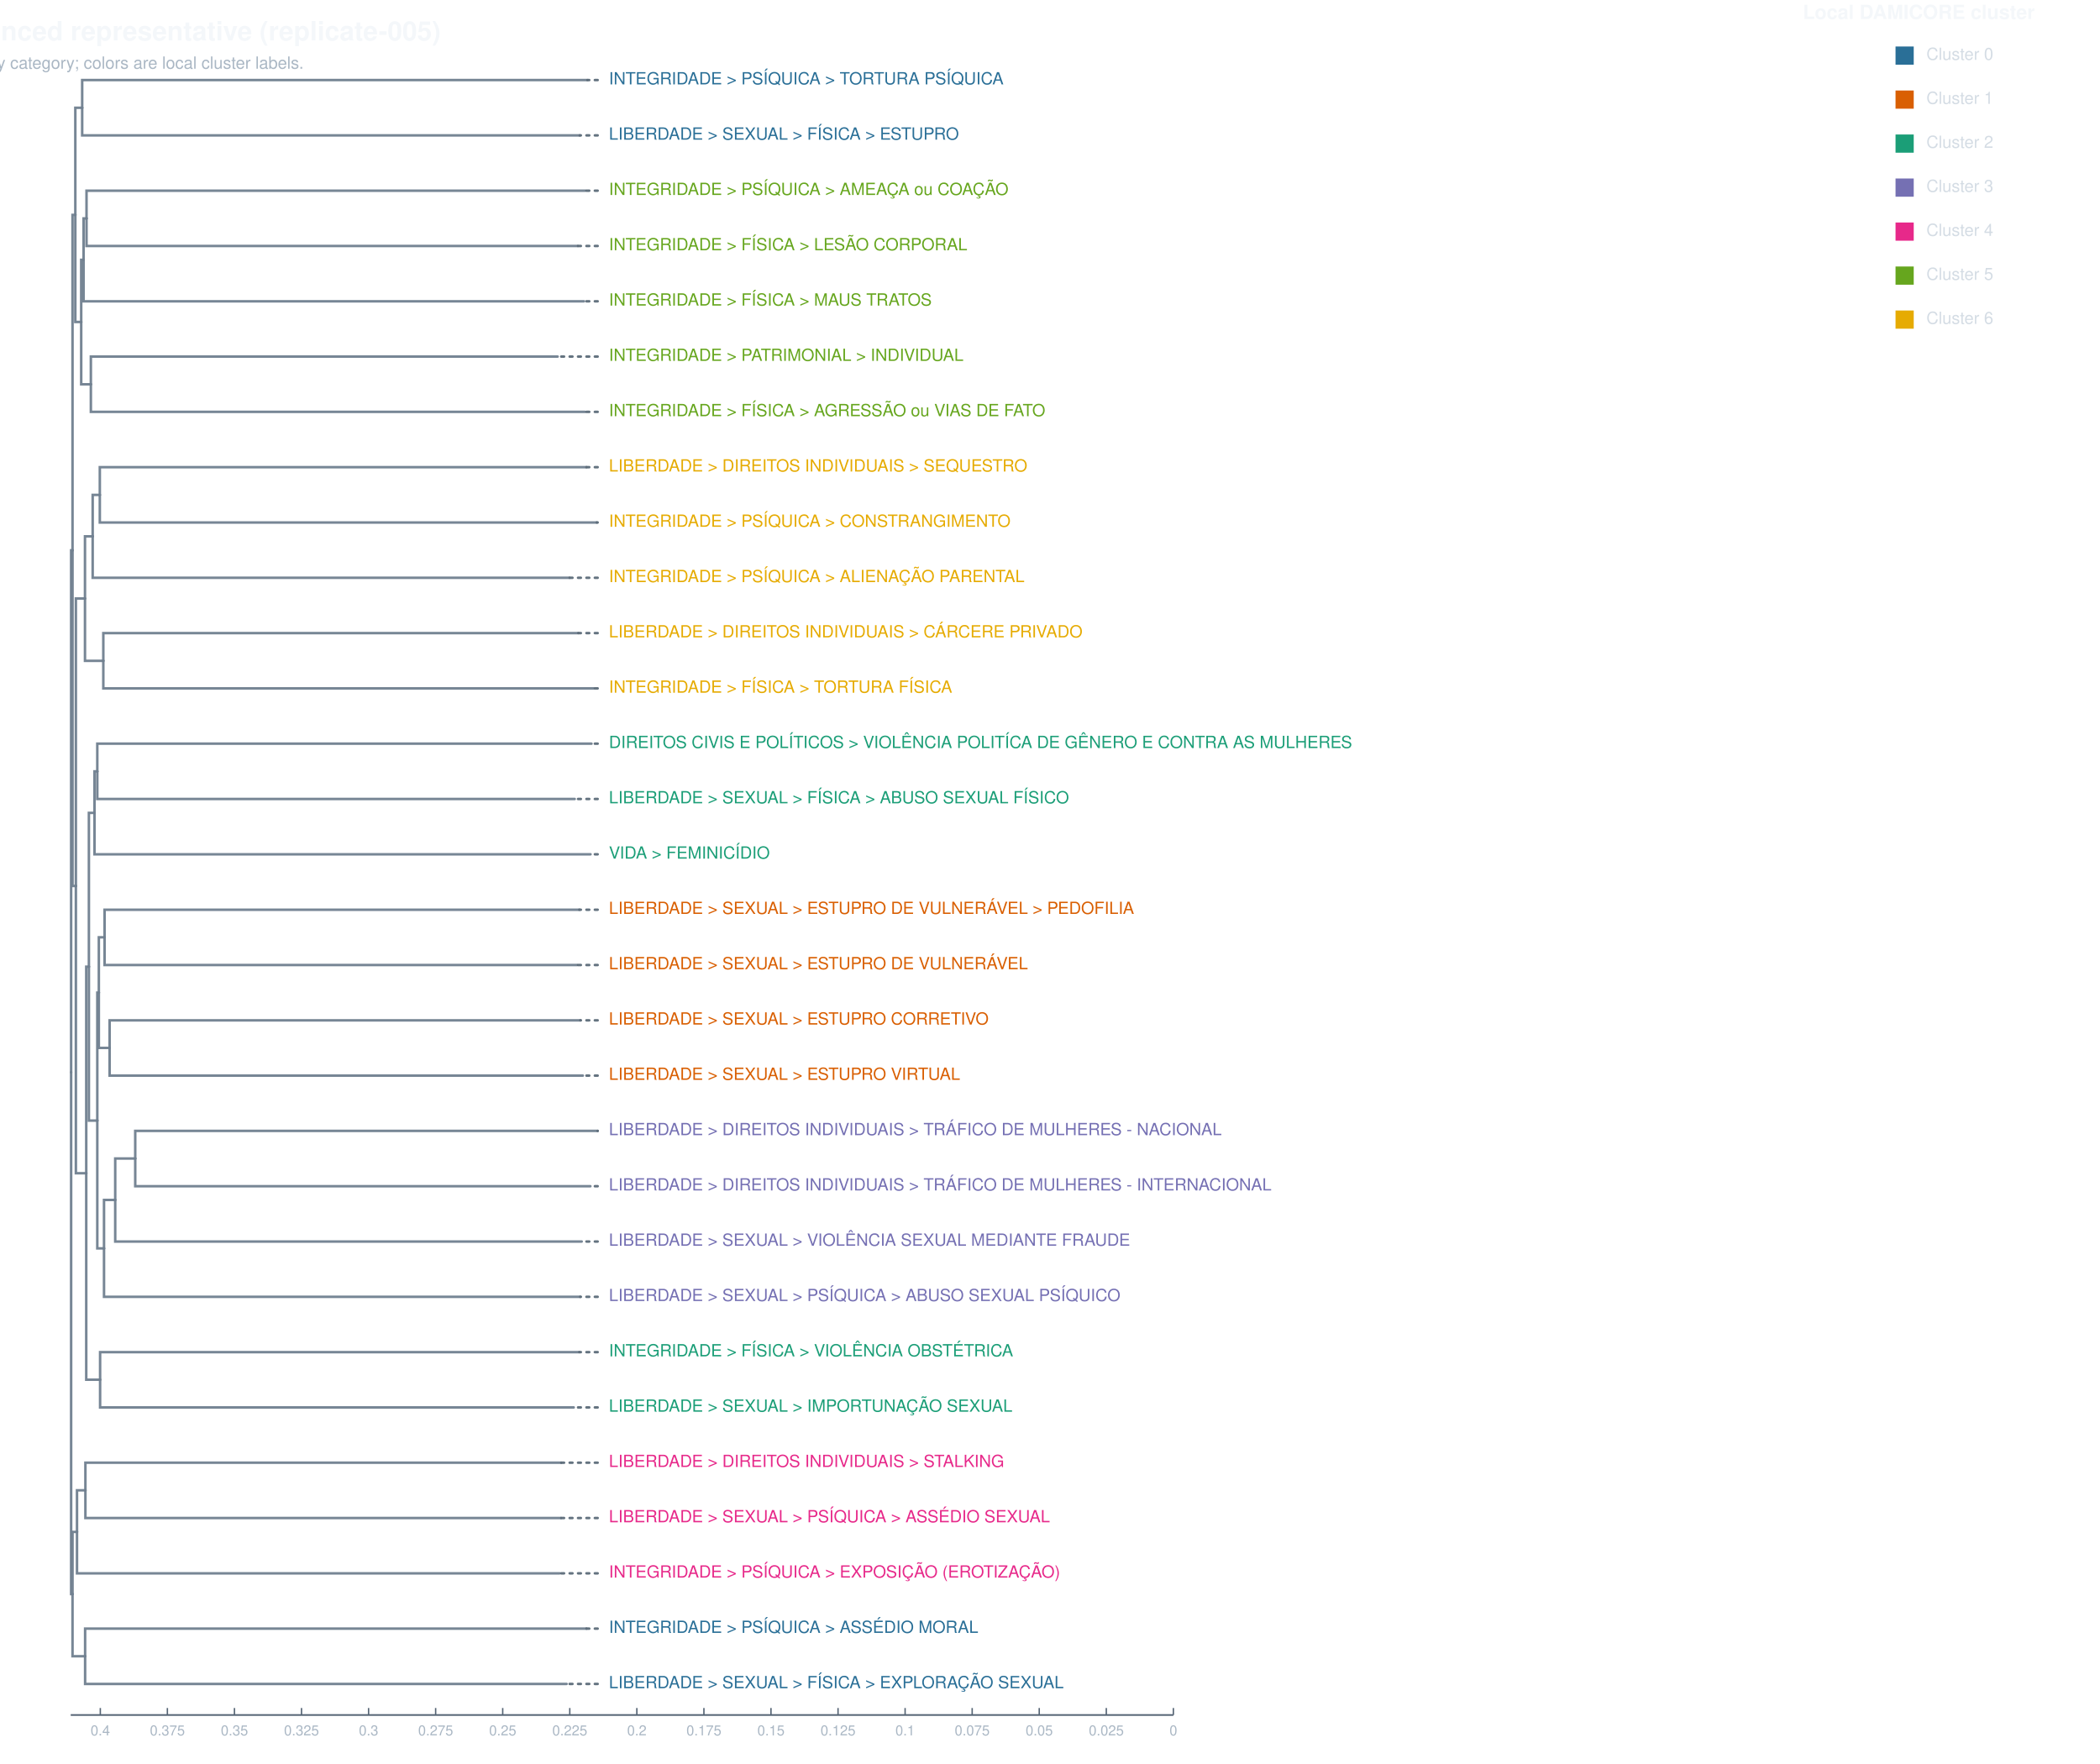
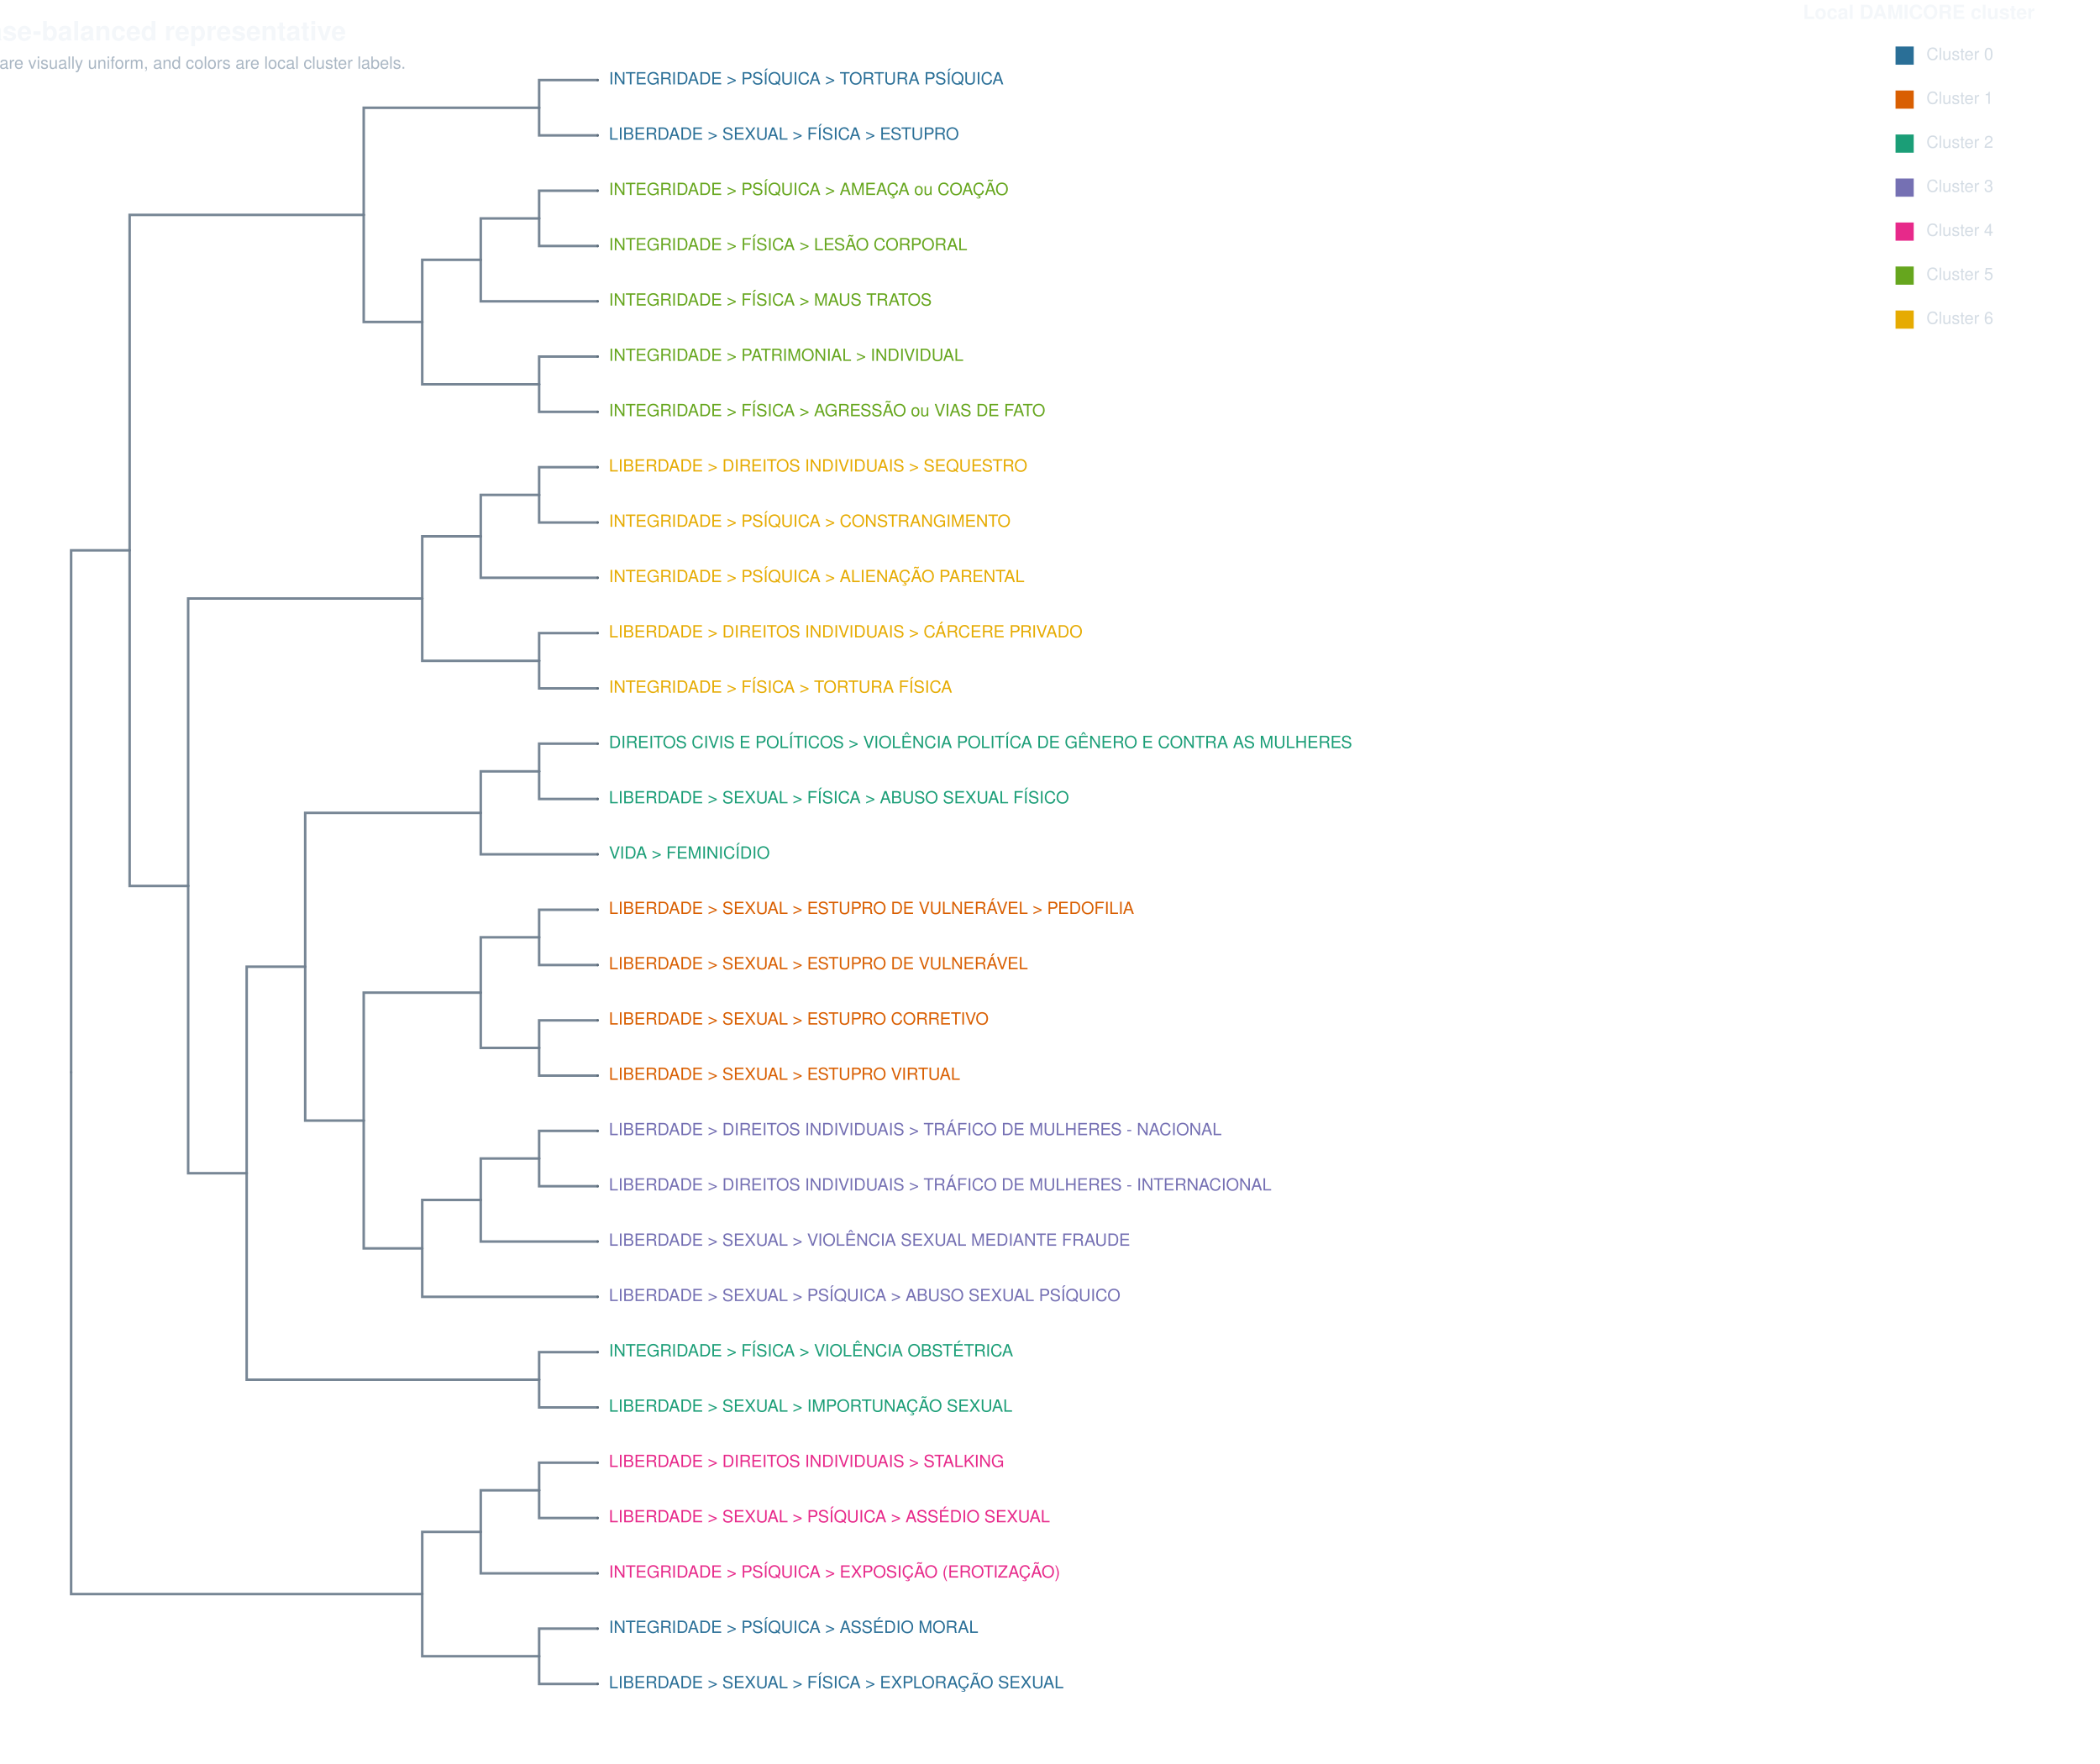
- <svg xmlns="http://www.w3.org/2000/svg" class="toyplot-canvas-Canvas" width="1500.0px" height="1260.0px" viewBox="0 0 1500.0 1260.0" preserveAspectRatio="xMidYMid meet" style="background-color:#121820;border-color:#292724;border-style:none;border-width:1.0;fill:rgb(16.1%,15.3%,14.1%);fill-opacity:1.0;font-family:Helvetica;font-size:12px;opacity:1.0;stroke:rgb(16.1%,15.3%,14.1%);stroke-opacity:1.0;stroke-width:1.0" id="t10110f4b8ea843d88548be9bdcaabf35">
-   <g class="toyplot-coordinates-Cartesian" id="t84b431e0a9e24fd1afb483242fcec185">
-     <clipPath id="t53a70b439dbc40fd877c709b42b84fa4">
+ <svg xmlns="http://www.w3.org/2000/svg" class="toyplot-canvas-Canvas" width="1500.0px" height="1260.0px" viewBox="0 0 1500.0 1260.0" preserveAspectRatio="xMidYMid meet" style="background-color:#121820;border-color:#292724;border-style:none;border-width:1.0;fill:rgb(16.1%,15.3%,14.1%);fill-opacity:1.0;font-family:Helvetica;font-size:12px;opacity:1.0;stroke:rgb(16.1%,15.3%,14.1%);stroke-opacity:1.0;stroke-width:1.0" id="t7002ff60e63b4c1fb408eb6d7e40f5f5">
+   <g class="toyplot-coordinates-Cartesian" id="t238523f46c794369a9bc2390772907d0">
+     <clipPath id="t67a9a31a84984058a698f9758c584f1b">
      <rect x="35.0" y="35.0" width="1430.0" height="1190.0" />
    </clipPath>
-     <g clip-path="url(#t53a70b439dbc40fd877c709b42b84fa4)">
-       <g class="toytree-mark-Toytree" id="t91f8aac2e7674a788df0c1cb2a1cfffa">
+     <g clip-path="url(#t67a9a31a84984058a698f9758c584f1b)">
+       <g class="toytree-mark-Toytree" id="t311b6672e5e542f0900401e5fd01e7a4">
        <g class="toytree-Edges" style="stroke:rgb(44.3%,50.2%,56.5%);stroke-opacity:0.95;stroke-linecap:round;stroke-width:1.8;fill:none">
-           <path d="M 60.8 1183.0 L 60.8 1202.8 L 404.7 1202.8" id="30,0" style="" />
-           <path d="M 60.8 1183.0 L 60.8 1163.3 L 418.9 1163.3" id="30,1" style="" />
-           <path d="M 55.0 1094.2 L 55.0 1123.8 L 399.7 1123.8" id="32,2" style="" />
-           <path d="M 61.0 1064.5 L 61.0 1084.3 L 400.6 1084.3" id="31,3" style="" />
-           <path d="M 61.0 1064.5 L 61.0 1044.8 L 400.8 1044.8" id="31,4" style="" />
-           <path d="M 71.5 985.5 L 71.5 1005.3 L 409.8 1005.3" id="34,5" style="" />
-           <path d="M 71.5 985.5 L 71.5 965.8 L 413.8 965.8" id="34,6" style="" />
-           <path d="M 74.3 891.7 L 74.3 926.3 L 414.4 926.3" id="37,7" style="" />
-           <path d="M 82.3 857.1 L 82.3 886.8 L 415.5 886.8" id="36,8" style="" />
-           <path d="M 96.6 827.5 L 96.6 847.3 L 421.7 847.3" id="35,9" style="" />
-           <path d="M 96.6 827.5 L 96.6 807.8 L 426.9 807.8" id="35,10" style="" />
-           <path d="M 78.3 748.5 L 78.3 768.3 L 416.3 768.3" id="38,11" style="" />
-           <path d="M 78.3 748.5 L 78.3 728.8 L 414.5 728.8" id="38,12" style="" />
-           <path d="M 74.7 669.5 L 74.7 689.3 L 412.1 689.3" id="39,13" style="" />
-           <path d="M 74.7 669.5 L 74.7 649.8 L 413.8 649.8" id="39,14" style="" />
-           <path d="M 67.5 580.6 L 67.5 610.2 L 421.8 610.2" id="43,15" style="" />
-           <path d="M 69.5 551.0 L 69.5 570.7 L 410.5 570.7" id="42,16" style="" />
-           <path d="M 69.5 551.0 L 69.5 531.2 L 422.5 531.2" id="42,17" style="" />
-           <path d="M 73.8 472.0 L 73.8 491.7 L 424.0 491.7" id="46,18" style="" />
-           <path d="M 73.8 472.0 L 73.8 452.2 L 413.1 452.2" id="46,19" style="" />
-           <path d="M 66.2 383.1 L 66.2 412.7 L 406.7 412.7" id="48,20" style="" />
-           <path d="M 71.3 353.5 L 71.3 373.2 L 426.3 373.2" id="47,21" style="" />
-           <path d="M 71.3 353.5 L 71.3 333.7 L 418.9 333.7" id="47,22" style="" />
-           <path d="M 64.9 274.5 L 64.9 294.2 L 417.8 294.2" id="51,23" style="" />
-           <path d="M 64.9 274.5 L 64.9 254.7 L 398.3 254.7" id="51,24" style="" />
-           <path d="M 59.7 185.6 L 59.7 215.2 L 417.1 215.2" id="53,25" style="" />
-           <path d="M 61.8 156.0 L 61.8 175.7 L 412.6 175.7" id="52,26" style="" />
-           <path d="M 61.8 156.0 L 61.8 136.2 L 418.0 136.2" id="52,27" style="" />
-           <path d="M 58.7 77.0 L 58.7 96.7 L 414.1 96.7" id="55,28" style="" />
-           <path d="M 58.7 77.0 L 58.7 57.2 L 419.6 57.2" id="55,29" style="" />
-           <path d="M 51.8 1138.6 L 51.8 1183.0 L 60.8 1183.0" id="33,30" style="" />
-           <path d="M 55.0 1094.2 L 55.0 1064.5 L 61.0 1064.5" id="32,31" style="" />
-           <path d="M 51.8 1138.6 L 51.8 1094.2 L 55.0 1094.2" id="33,32" style="" />
-           <path d="M 50.8 765.9 L 50.8 1138.6 L 51.8 1138.6" id="58,33" style="" />
-           <path d="M 61.6 838.0 L 61.6 985.5 L 71.5 985.5" id="45,34" style="" />
-           <path d="M 82.3 857.1 L 82.3 827.5 L 96.6 827.5" id="36,35" style="" />
-           <path d="M 74.3 891.7 L 74.3 857.1 L 82.3 857.1" id="37,36" style="" />
-           <path d="M 69.5 800.4 L 69.5 891.7 L 74.3 891.7" id="41,37" style="" />
-           <path d="M 70.6 709.0 L 70.6 748.5 L 78.3 748.5" id="40,38" style="" />
-           <path d="M 70.6 709.0 L 70.6 669.5 L 74.7 669.5" id="40,39" style="" />
-           <path d="M 69.5 800.4 L 69.5 709.0 L 70.6 709.0" id="41,40" style="" />
-           <path d="M 63.5 690.5 L 63.5 800.4 L 69.5 800.4" id="44,41" style="" />
-           <path d="M 67.5 580.6 L 67.5 551.0 L 69.5 551.0" id="43,42" style="" />
-           <path d="M 63.5 690.5 L 63.5 580.6 L 67.5 580.6" id="44,43" style="" />
-           <path d="M 61.6 838.0 L 61.6 690.5 L 63.5 690.5" id="45,44" style="" />
-           <path d="M 54.2 632.8 L 54.2 838.0 L 61.6 838.0" id="50,45" style="" />
-           <path d="M 60.7 427.5 L 60.7 472.0 L 73.8 472.0" id="49,46" style="" />
-           <path d="M 66.2 383.1 L 66.2 353.5 L 71.3 353.5" id="48,47" style="" />
-           <path d="M 60.7 427.5 L 60.7 383.1 L 66.2 383.1" id="49,48" style="" />
-           <path d="M 54.2 632.8 L 54.2 427.5 L 60.7 427.5" id="50,49" style="" />
-           <path d="M 51.8 393.1 L 51.8 632.8 L 54.2 632.8" id="57,50" style="" />
-           <path d="M 58.0 230.0 L 58.0 274.5 L 64.9 274.5" id="54,51" style="" />
-           <path d="M 59.7 185.6 L 59.7 156.0 L 61.8 156.0" id="53,52" style="" />
-           <path d="M 58.0 230.0 L 58.0 185.6 L 59.7 185.6" id="54,53" style="" />
-           <path d="M 53.8 153.5 L 53.8 230.0 L 58.0 230.0" id="56,54" style="" />
-           <path d="M 53.8 153.5 L 53.8 77.0 L 58.7 77.0" id="56,55" style="" />
-           <path d="M 51.8 393.1 L 51.8 153.5 L 53.8 153.5" id="57,56" style="" />
-           <path d="M 50.8 765.9 L 50.8 393.1 L 51.8 393.1" id="58,57" style="" />
+           <path d="M 385.1 1183.0 L 385.1 1202.8 L 426.9 1202.8" id="30,0" style="" />
+           <path d="M 385.1 1183.0 L 385.1 1163.3 L 426.9 1163.3" id="30,1" style="" />
+           <path d="M 343.4 1094.2 L 343.4 1123.8 L 426.9 1123.8" id="32,2" style="" />
+           <path d="M 385.1 1064.5 L 385.1 1084.3 L 426.9 1084.3" id="31,3" style="" />
+           <path d="M 385.1 1064.5 L 385.1 1044.8 L 426.9 1044.8" id="31,4" style="" />
+           <path d="M 385.1 985.5 L 385.1 1005.3 L 426.9 1005.3" id="34,5" style="" />
+           <path d="M 385.1 985.5 L 385.1 965.8 L 426.9 965.8" id="34,6" style="" />
+           <path d="M 301.6 891.7 L 301.6 926.3 L 426.9 926.3" id="37,7" style="" />
+           <path d="M 343.4 857.1 L 343.4 886.8 L 426.9 886.8" id="36,8" style="" />
+           <path d="M 385.1 827.5 L 385.1 847.3 L 426.9 847.3" id="35,9" style="" />
+           <path d="M 385.1 827.5 L 385.1 807.8 L 426.9 807.8" id="35,10" style="" />
+           <path d="M 385.1 748.5 L 385.1 768.3 L 426.9 768.3" id="38,11" style="" />
+           <path d="M 385.1 748.5 L 385.1 728.8 L 426.9 728.8" id="38,12" style="" />
+           <path d="M 385.1 669.5 L 385.1 689.3 L 426.9 689.3" id="39,13" style="" />
+           <path d="M 385.1 669.5 L 385.1 649.8 L 426.9 649.8" id="39,14" style="" />
+           <path d="M 343.4 580.6 L 343.4 610.2 L 426.9 610.2" id="43,15" style="" />
+           <path d="M 385.1 551.0 L 385.1 570.7 L 426.9 570.7" id="42,16" style="" />
+           <path d="M 385.1 551.0 L 385.1 531.2 L 426.9 531.2" id="42,17" style="" />
+           <path d="M 385.1 472.0 L 385.1 491.7 L 426.9 491.7" id="46,18" style="" />
+           <path d="M 385.1 472.0 L 385.1 452.2 L 426.9 452.2" id="46,19" style="" />
+           <path d="M 343.4 383.1 L 343.4 412.7 L 426.9 412.7" id="48,20" style="" />
+           <path d="M 385.1 353.5 L 385.1 373.2 L 426.9 373.2" id="47,21" style="" />
+           <path d="M 385.1 353.5 L 385.1 333.7 L 426.9 333.7" id="47,22" style="" />
+           <path d="M 385.1 274.5 L 385.1 294.2 L 426.9 294.2" id="51,23" style="" />
+           <path d="M 385.1 274.5 L 385.1 254.7 L 426.9 254.7" id="51,24" style="" />
+           <path d="M 343.4 185.6 L 343.4 215.2 L 426.9 215.2" id="53,25" style="" />
+           <path d="M 385.1 156.0 L 385.1 175.7 L 426.9 175.7" id="52,26" style="" />
+           <path d="M 385.1 156.0 L 385.1 136.2 L 426.9 136.2" id="52,27" style="" />
+           <path d="M 385.1 77.0 L 385.1 96.7 L 426.9 96.7" id="55,28" style="" />
+           <path d="M 385.1 77.0 L 385.1 57.2 L 426.9 57.2" id="55,29" style="" />
+           <path d="M 301.6 1138.6 L 301.6 1183.0 L 385.1 1183.0" id="33,30" style="" />
+           <path d="M 343.4 1094.2 L 343.4 1064.5 L 385.1 1064.5" id="32,31" style="" />
+           <path d="M 301.6 1138.6 L 301.6 1094.2 L 343.4 1094.2" id="33,32" style="" />
+           <path d="M 50.8 765.9 L 50.8 1138.6 L 301.6 1138.6" id="58,33" style="" />
+           <path d="M 176.2 838.0 L 176.2 985.5 L 385.1 985.5" id="45,34" style="" />
+           <path d="M 343.4 857.1 L 343.4 827.5 L 385.1 827.5" id="36,35" style="" />
+           <path d="M 301.6 891.7 L 301.6 857.1 L 343.4 857.1" id="37,36" style="" />
+           <path d="M 259.8 800.4 L 259.8 891.7 L 301.6 891.7" id="41,37" style="" />
+           <path d="M 343.4 709.0 L 343.4 748.5 L 385.1 748.5" id="40,38" style="" />
+           <path d="M 343.4 709.0 L 343.4 669.5 L 385.1 669.5" id="40,39" style="" />
+           <path d="M 259.8 800.4 L 259.8 709.0 L 343.4 709.0" id="41,40" style="" />
+           <path d="M 218.0 690.5 L 218.0 800.4 L 259.8 800.4" id="44,41" style="" />
+           <path d="M 343.4 580.6 L 343.4 551.0 L 385.1 551.0" id="43,42" style="" />
+           <path d="M 218.0 690.5 L 218.0 580.6 L 343.4 580.6" id="44,43" style="" />
+           <path d="M 176.2 838.0 L 176.2 690.5 L 218.0 690.5" id="45,44" style="" />
+           <path d="M 134.4 632.8 L 134.4 838.0 L 176.2 838.0" id="50,45" style="" />
+           <path d="M 301.6 427.5 L 301.6 472.0 L 385.1 472.0" id="49,46" style="" />
+           <path d="M 343.4 383.1 L 343.4 353.5 L 385.1 353.5" id="48,47" style="" />
+           <path d="M 301.6 427.5 L 301.6 383.1 L 343.4 383.1" id="49,48" style="" />
+           <path d="M 134.4 632.8 L 134.4 427.5 L 301.6 427.5" id="50,49" style="" />
+           <path d="M 92.6 393.1 L 92.6 632.8 L 134.4 632.8" id="57,50" style="" />
+           <path d="M 301.6 230.0 L 301.6 274.5 L 385.1 274.5" id="54,51" style="" />
+           <path d="M 343.4 185.6 L 343.4 156.0 L 385.1 156.0" id="53,52" style="" />
+           <path d="M 301.6 230.0 L 301.6 185.6 L 343.4 185.6" id="54,53" style="" />
+           <path d="M 259.8 153.5 L 259.8 230.0 L 301.6 230.0" id="56,54" style="" />
+           <path d="M 259.8 153.5 L 259.8 77.0 L 385.1 77.0" id="56,55" style="" />
+           <path d="M 92.6 393.1 L 92.6 153.5 L 259.8 153.5" id="57,56" style="" />
+           <path d="M 50.8 765.9 L 50.8 393.1 L 92.6 393.1" id="58,57" style="" />
        </g>
        <g class="toytree-AlignEdges" style="stroke:rgb(36.5%,42.4%,47.8%);stroke-opacity:0.95;stroke-dasharray:2,4;stroke-linecap:round;stroke-width:1.8">
-           <path d="M 426.9 1202.8 L 404.7 1202.8" />
-           <path d="M 426.9 1163.3 L 418.9 1163.3" />
-           <path d="M 426.9 1123.8 L 399.7 1123.8" />
-           <path d="M 426.9 1084.3 L 400.6 1084.3" />
-           <path d="M 426.9 1044.8 L 400.8 1044.8" />
-           <path d="M 426.9 1005.3 L 409.8 1005.3" />
-           <path d="M 426.9 965.8 L 413.8 965.8" />
-           <path d="M 426.9 926.3 L 414.4 926.3" />
-           <path d="M 426.9 886.8 L 415.5 886.8" />
-           <path d="M 426.9 847.3 L 421.7 847.3" />
+           <path d="M 426.9 1202.8 L 426.9 1202.8" />
+           <path d="M 426.9 1163.3 L 426.9 1163.3" />
+           <path d="M 426.9 1123.8 L 426.9 1123.8" />
+           <path d="M 426.9 1084.3 L 426.9 1084.3" />
+           <path d="M 426.9 1044.8 L 426.9 1044.8" />
+           <path d="M 426.9 1005.3 L 426.9 1005.3" />
+           <path d="M 426.9 965.8 L 426.9 965.8" />
+           <path d="M 426.9 926.3 L 426.9 926.3" />
+           <path d="M 426.9 886.8 L 426.9 886.8" />
+           <path d="M 426.9 847.3 L 426.9 847.3" />
          <path d="M 426.9 807.8 L 426.9 807.8" />
-           <path d="M 426.9 768.3 L 416.3 768.3" />
-           <path d="M 426.9 728.8 L 414.5 728.8" />
-           <path d="M 426.9 689.3 L 412.1 689.3" />
-           <path d="M 426.9 649.8 L 413.8 649.8" />
-           <path d="M 426.9 610.2 L 421.8 610.2" />
-           <path d="M 426.9 570.7 L 410.5 570.7" />
-           <path d="M 426.9 531.2 L 422.5 531.2" />
-           <path d="M 426.9 491.7 L 424.0 491.7" />
-           <path d="M 426.9 452.2 L 413.1 452.2" />
-           <path d="M 426.9 412.7 L 406.7 412.7" />
-           <path d="M 426.9 373.2 L 426.3 373.2" />
-           <path d="M 426.9 333.7 L 418.9 333.7" />
-           <path d="M 426.9 294.2 L 417.8 294.2" />
-           <path d="M 426.9 254.7 L 398.3 254.7" />
-           <path d="M 426.9 215.2 L 417.1 215.2" />
-           <path d="M 426.9 175.7 L 412.6 175.7" />
-           <path d="M 426.9 136.2 L 418.0 136.2" />
-           <path d="M 426.9 96.7 L 414.1 96.7" />
-           <path d="M 426.9 57.2 L 419.6 57.2" />
+           <path d="M 426.9 768.3 L 426.9 768.3" />
+           <path d="M 426.9 728.8 L 426.9 728.8" />
+           <path d="M 426.9 689.3 L 426.9 689.3" />
+           <path d="M 426.9 649.8 L 426.9 649.8" />
+           <path d="M 426.9 610.2 L 426.9 610.2" />
+           <path d="M 426.9 570.7 L 426.9 570.7" />
+           <path d="M 426.9 531.2 L 426.9 531.2" />
+           <path d="M 426.9 491.7 L 426.9 491.7" />
+           <path d="M 426.9 452.2 L 426.9 452.2" />
+           <path d="M 426.9 412.7 L 426.9 412.7" />
+           <path d="M 426.9 373.2 L 426.9 373.2" />
+           <path d="M 426.9 333.7 L 426.9 333.7" />
+           <path d="M 426.9 294.2 L 426.9 294.2" />
+           <path d="M 426.9 254.7 L 426.9 254.7" />
+           <path d="M 426.9 215.2 L 426.9 215.2" />
+           <path d="M 426.9 175.7 L 426.9 175.7" />
+           <path d="M 426.9 136.2 L 426.9 136.2" />
+           <path d="M 426.9 96.7 L 426.9 96.7" />
+           <path d="M 426.9 57.2 L 426.9 57.2" />
        </g>
        <g class="toytree-AdmixEdges" style="fill:rgb(0.0%,0.0%,0.0%);fill-opacity:0.0;stroke:rgb(90.6%,54.1%,76.5%);stroke-opacity:0.6;font-size:14px;stroke-linecap:round;stroke-width:5" />
        <g class="toytree-Nodes" style="fill:rgb(40.0%,76.1%,64.7%);fill-opacity:1.0;stroke:none;stroke-width:1.5" />
        <g class="toytree-TipLabels" style="fill:rgb(90.6%,54.1%,76.5%);fill-opacity:1.0;font-family:Helvetica;font-size:12px;font-weight:300;vertical-align:baseline;white-space:pre;stroke:none">
          <g class="toytree-TipLabel" transform="translate(426.925,1202.8)">
            <text x="8.0" y="3.066" style="fill:rgb(16.5%,43.5%,59.2%);fill-opacity:1.0">LIBERDADE &gt; SEXUAL &gt; FÍSICA &gt; EXPLORAÇÃO SEXUAL</text>
          </g>
          <g class="toytree-TipLabel" transform="translate(426.925,1163.3)">
            <text x="8.0" y="3.066" style="fill:rgb(16.5%,43.5%,59.2%);fill-opacity:1.0">INTEGRIDADE &gt; PSÍQUICA &gt; ASSÉDIO MORAL</text>
          </g>
          <g class="toytree-TipLabel" transform="translate(426.925,1123.79)">
            <text x="8.0" y="3.066" style="fill:rgb(90.6%,16.1%,54.1%);fill-opacity:1.0">INTEGRIDADE &gt; PSÍQUICA &gt; EXPOSIÇÃO (EROTIZAÇÃO)</text>
          </g>
          <g class="toytree-TipLabel" transform="translate(426.925,1084.29)">
            <text x="8.0" y="3.066" style="fill:rgb(90.6%,16.1%,54.1%);fill-opacity:1.0">LIBERDADE &gt; SEXUAL &gt; PSÍQUICA &gt; ASSÉDIO SEXUAL</text>
          </g>
          <g class="toytree-TipLabel" transform="translate(426.925,1044.79)">
            <text x="8.0" y="3.066" style="fill:rgb(90.6%,16.1%,54.1%);fill-opacity:1.0">LIBERDADE &gt; DIREITOS INDIVIDUAIS &gt; STALKING</text>
          </g>
          <g class="toytree-TipLabel" transform="translate(426.925,1005.28)">
            <text x="8.0" y="3.066" style="fill:rgb(10.6%,62.0%,46.7%);fill-opacity:1.0">LIBERDADE &gt; SEXUAL &gt; IMPORTUNAÇÃO SEXUAL</text>
          </g>
          <g class="toytree-TipLabel" transform="translate(426.925,965.779)">
            <text x="8.0" y="3.066" style="fill:rgb(10.6%,62.0%,46.7%);fill-opacity:1.0">INTEGRIDADE &gt; FÍSICA &gt; VIOLÊNCIA OBSTÉTRICA</text>
          </g>
          <g class="toytree-TipLabel" transform="translate(426.925,926.276)">
            <text x="8.0" y="3.066" style="fill:rgb(45.9%,43.9%,70.2%);fill-opacity:1.0">LIBERDADE &gt; SEXUAL &gt; PSÍQUICA &gt; ABUSO SEXUAL PSÍQUICO</text>
          </g>
          <g class="toytree-TipLabel" transform="translate(426.925,886.772)">
            <text x="8.0" y="3.066" style="fill:rgb(45.9%,43.9%,70.2%);fill-opacity:1.0">LIBERDADE &gt; SEXUAL &gt; VIOLÊNCIA SEXUAL MEDIANTE FRAUDE</text>
          </g>
          <g class="toytree-TipLabel" transform="translate(426.925,847.269)">
            <text x="8.0" y="3.066" style="fill:rgb(45.9%,43.9%,70.2%);fill-opacity:1.0">LIBERDADE &gt; DIREITOS INDIVIDUAIS &gt; TRÁFICO DE MULHERES - INTERNACIONAL</text>
          </g>
          <g class="toytree-TipLabel" transform="translate(426.925,807.766)">
            <text x="8.0" y="3.066" style="fill:rgb(45.9%,43.9%,70.2%);fill-opacity:1.0">LIBERDADE &gt; DIREITOS INDIVIDUAIS &gt; TRÁFICO DE MULHERES - NACIONAL</text>
          </g>
          <g class="toytree-TipLabel" transform="translate(426.925,768.262)">
            <text x="8.0" y="3.066" style="fill:rgb(85.1%,37.3%,0.8%);fill-opacity:1.0">LIBERDADE &gt; SEXUAL &gt; ESTUPRO VIRTUAL</text>
          </g>
          <g class="toytree-TipLabel" transform="translate(426.925,728.759)">
            <text x="8.0" y="3.066" style="fill:rgb(85.1%,37.3%,0.8%);fill-opacity:1.0">LIBERDADE &gt; SEXUAL &gt; ESTUPRO CORRETIVO</text>
          </g>
          <g class="toytree-TipLabel" transform="translate(426.925,689.255)">
            <text x="8.0" y="3.066" style="fill:rgb(85.1%,37.3%,0.8%);fill-opacity:1.0">LIBERDADE &gt; SEXUAL &gt; ESTUPRO DE VULNERÁVEL</text>
          </g>
          <g class="toytree-TipLabel" transform="translate(426.925,649.752)">
            <text x="8.0" y="3.066" style="fill:rgb(85.1%,37.3%,0.8%);fill-opacity:1.0">LIBERDADE &gt; SEXUAL &gt; ESTUPRO DE VULNERÁVEL &gt; PEDOFILIA</text>
          </g>
          <g class="toytree-TipLabel" transform="translate(426.925,610.248)">
            <text x="8.0" y="3.066" style="fill:rgb(10.6%,62.0%,46.7%);fill-opacity:1.0">VIDA &gt; FEMINICÍDIO</text>
          </g>
          <g class="toytree-TipLabel" transform="translate(426.925,570.745)">
            <text x="8.0" y="3.066" style="fill:rgb(10.6%,62.0%,46.7%);fill-opacity:1.0">LIBERDADE &gt; SEXUAL &gt; FÍSICA &gt; ABUSO SEXUAL FÍSICO</text>
          </g>
          <g class="toytree-TipLabel" transform="translate(426.925,531.241)">
            <text x="8.0" y="3.066" style="fill:rgb(10.6%,62.0%,46.7%);fill-opacity:1.0">DIREITOS CIVIS E POLÍTICOS &gt; VIOLÊNCIA POLITÍCA DE GÊNERO E CONTRA AS MULHERES</text>
          </g>
          <g class="toytree-TipLabel" transform="translate(426.925,491.738)">
            <text x="8.0" y="3.066" style="fill:rgb(90.2%,67.1%,0.8%);fill-opacity:1.0">INTEGRIDADE &gt; FÍSICA &gt; TORTURA FÍSICA</text>
          </g>
          <g class="toytree-TipLabel" transform="translate(426.925,452.234)">
            <text x="8.0" y="3.066" style="fill:rgb(90.2%,67.1%,0.8%);fill-opacity:1.0">LIBERDADE &gt; DIREITOS INDIVIDUAIS &gt; CÁRCERE PRIVADO</text>
          </g>
          <g class="toytree-TipLabel" transform="translate(426.925,412.731)">
            <text x="8.0" y="3.066" style="fill:rgb(90.2%,67.1%,0.8%);fill-opacity:1.0">INTEGRIDADE &gt; PSÍQUICA &gt; ALIENAÇÃO PARENTAL</text>
          </g>
          <g class="toytree-TipLabel" transform="translate(426.925,373.228)">
            <text x="8.0" y="3.066" style="fill:rgb(90.2%,67.1%,0.8%);fill-opacity:1.0">INTEGRIDADE &gt; PSÍQUICA &gt; CONSTRANGIMENTO</text>
          </g>
          <g class="toytree-TipLabel" transform="translate(426.925,333.724)">
            <text x="8.0" y="3.066" style="fill:rgb(90.2%,67.1%,0.8%);fill-opacity:1.0">LIBERDADE &gt; DIREITOS INDIVIDUAIS &gt; SEQUESTRO</text>
          </g>
          <g class="toytree-TipLabel" transform="translate(426.925,294.221)">
            <text x="8.0" y="3.066" style="fill:rgb(40.0%,65.1%,11.8%);fill-opacity:1.0">INTEGRIDADE &gt; FÍSICA &gt; AGRESSÃO ou VIAS DE FATO</text>
          </g>
          <g class="toytree-TipLabel" transform="translate(426.925,254.717)">
            <text x="8.0" y="3.066" style="fill:rgb(40.0%,65.1%,11.8%);fill-opacity:1.0">INTEGRIDADE &gt; PATRIMONIAL &gt; INDIVIDUAL</text>
          </g>
          <g class="toytree-TipLabel" transform="translate(426.925,215.214)">
            <text x="8.0" y="3.066" style="fill:rgb(40.0%,65.1%,11.8%);fill-opacity:1.0">INTEGRIDADE &gt; FÍSICA &gt; MAUS TRATOS</text>
          </g>
          <g class="toytree-TipLabel" transform="translate(426.925,175.71)">
            <text x="8.0" y="3.066" style="fill:rgb(40.0%,65.1%,11.8%);fill-opacity:1.0">INTEGRIDADE &gt; FÍSICA &gt; LESÃO CORPORAL</text>
          </g>
          <g class="toytree-TipLabel" transform="translate(426.925,136.207)">
            <text x="8.0" y="3.066" style="fill:rgb(40.0%,65.1%,11.8%);fill-opacity:1.0">INTEGRIDADE &gt; PSÍQUICA &gt; AMEAÇA ou COAÇÃO</text>
          </g>
          <g class="toytree-TipLabel" transform="translate(426.925,96.7034)">
            <text x="8.0" y="3.066" style="fill:rgb(16.5%,43.5%,59.2%);fill-opacity:1.0">LIBERDADE &gt; SEXUAL &gt; FÍSICA &gt; ESTUPRO</text>
          </g>
          <g class="toytree-TipLabel" transform="translate(426.925,57.2)">
            <text x="8.0" y="3.066" style="fill:rgb(16.5%,43.5%,59.2%);fill-opacity:1.0">INTEGRIDADE &gt; PSÍQUICA &gt; TORTURA PSÍQUICA</text>
          </g>
        </g>
      </g>
    </g>
-     <g class="toyplot-coordinates-Axis" id="td6db092baf5b48bf8830aee88197f740" transform="translate(50.0,1210.0)translate(0,15.0)">
-       <line x1="0.506" y1="0" x2="788.122" y2="0" style="stroke:rgb(33.3%,39.2%,45.5%);stroke-opacity:1.0;stroke-width:1.2" />
-       <g>
-         <line x1="21.655" y1="0" x2="21.655" y2="-5" style="stroke:rgb(33.3%,39.2%,45.5%);stroke-opacity:1.0;stroke-width:1.0" />
-         <line x1="69.559" y1="0" x2="69.559" y2="-5" style="stroke:rgb(33.3%,39.2%,45.5%);stroke-opacity:1.0;stroke-width:1.0" />
-         <line x1="117.463" y1="0" x2="117.463" y2="-5" style="stroke:rgb(33.3%,39.2%,45.5%);stroke-opacity:1.0;stroke-width:1.0" />
-         <line x1="165.367" y1="0" x2="165.367" y2="-5" style="stroke:rgb(33.3%,39.2%,45.5%);stroke-opacity:1.0;stroke-width:1.0" />
-         <line x1="213.272" y1="0" x2="213.272" y2="-5" style="stroke:rgb(33.3%,39.2%,45.5%);stroke-opacity:1.0;stroke-width:1.0" />
-         <line x1="261.176" y1="0" x2="261.176" y2="-5" style="stroke:rgb(33.3%,39.2%,45.5%);stroke-opacity:1.0;stroke-width:1.0" />
-         <line x1="309.08" y1="0" x2="309.08" y2="-5" style="stroke:rgb(33.3%,39.2%,45.5%);stroke-opacity:1.0;stroke-width:1.0" />
-         <line x1="356.984" y1="0" x2="356.984" y2="-5" style="stroke:rgb(33.3%,39.2%,45.5%);stroke-opacity:1.0;stroke-width:1.0" />
-         <line x1="404.888" y1="0" x2="404.888" y2="-5" style="stroke:rgb(33.3%,39.2%,45.5%);stroke-opacity:1.0;stroke-width:1.0" />
-         <line x1="452.793" y1="0" x2="452.793" y2="-5" style="stroke:rgb(33.3%,39.2%,45.5%);stroke-opacity:1.0;stroke-width:1.0" />
-         <line x1="500.697" y1="0" x2="500.697" y2="-5" style="stroke:rgb(33.3%,39.2%,45.5%);stroke-opacity:1.0;stroke-width:1.0" />
-         <line x1="548.601" y1="0" x2="548.601" y2="-5" style="stroke:rgb(33.3%,39.2%,45.5%);stroke-opacity:1.0;stroke-width:1.0" />
-         <line x1="596.505" y1="0" x2="596.505" y2="-5" style="stroke:rgb(33.3%,39.2%,45.5%);stroke-opacity:1.0;stroke-width:1.0" />
-         <line x1="644.409" y1="0" x2="644.409" y2="-5" style="stroke:rgb(33.3%,39.2%,45.5%);stroke-opacity:1.0;stroke-width:1.0" />
-         <line x1="692.313" y1="0" x2="692.313" y2="-5" style="stroke:rgb(33.3%,39.2%,45.5%);stroke-opacity:1.0;stroke-width:1.0" />
-         <line x1="740.218" y1="0" x2="740.218" y2="-5" style="stroke:rgb(33.3%,39.2%,45.5%);stroke-opacity:1.0;stroke-width:1.0" />
-         <line x1="788.122" y1="0" x2="788.122" y2="-5" style="stroke:rgb(33.3%,39.2%,45.5%);stroke-opacity:1.0;stroke-width:1.0" />
-       </g>
-       <g>
-         <g transform="translate(21.65484,6)">
-           <text x="-6.95" y="8.555" style="fill:rgb(66.7%,71.8%,76.9%);fill-opacity:1.0;font-family:Helvetica;font-size:10.0px;font-weight:normal;stroke:none;vertical-align:baseline;white-space:pre">0.4</text>
-         </g>
-         <g transform="translate(69.55902,6)">
-           <text x="-12.51" y="8.555" style="fill:rgb(66.7%,71.8%,76.9%);fill-opacity:1.0;font-family:Helvetica;font-size:10.0px;font-weight:normal;stroke:none;vertical-align:baseline;white-space:pre">0.375</text>
-         </g>
-         <g transform="translate(117.4632,6)">
-           <text x="-9.73" y="8.555" style="fill:rgb(66.7%,71.8%,76.9%);fill-opacity:1.0;font-family:Helvetica;font-size:10.0px;font-weight:normal;stroke:none;vertical-align:baseline;white-space:pre">0.35</text>
-         </g>
-         <g transform="translate(165.3674,6)">
-           <text x="-12.51" y="8.555" style="fill:rgb(66.7%,71.8%,76.9%);fill-opacity:1.0;font-family:Helvetica;font-size:10.0px;font-weight:normal;stroke:none;vertical-align:baseline;white-space:pre">0.325</text>
-         </g>
-         <g transform="translate(213.2716,6)">
-           <text x="-6.95" y="8.555" style="fill:rgb(66.7%,71.8%,76.9%);fill-opacity:1.0;font-family:Helvetica;font-size:10.0px;font-weight:normal;stroke:none;vertical-align:baseline;white-space:pre">0.3</text>
-         </g>
-         <g transform="translate(261.1758,6)">
-           <text x="-12.51" y="8.555" style="fill:rgb(66.7%,71.8%,76.9%);fill-opacity:1.0;font-family:Helvetica;font-size:10.0px;font-weight:normal;stroke:none;vertical-align:baseline;white-space:pre">0.275</text>
-         </g>
-         <g transform="translate(309.0799,6)">
-           <text x="-9.73" y="8.555" style="fill:rgb(66.7%,71.8%,76.9%);fill-opacity:1.0;font-family:Helvetica;font-size:10.0px;font-weight:normal;stroke:none;vertical-align:baseline;white-space:pre">0.25</text>
-         </g>
-         <g transform="translate(356.9841,6)">
-           <text x="-12.51" y="8.555" style="fill:rgb(66.7%,71.8%,76.9%);fill-opacity:1.0;font-family:Helvetica;font-size:10.0px;font-weight:normal;stroke:none;vertical-align:baseline;white-space:pre">0.225</text>
-         </g>
-         <g transform="translate(404.8883,6)">
-           <text x="-6.95" y="8.555" style="fill:rgb(66.7%,71.8%,76.9%);fill-opacity:1.0;font-family:Helvetica;font-size:10.0px;font-weight:normal;stroke:none;vertical-align:baseline;white-space:pre">0.2</text>
-         </g>
-         <g transform="translate(452.7925,6)">
-           <text x="-12.51" y="8.555" style="fill:rgb(66.7%,71.8%,76.9%);fill-opacity:1.0;font-family:Helvetica;font-size:10.0px;font-weight:normal;stroke:none;vertical-align:baseline;white-space:pre">0.175</text>
-         </g>
-         <g transform="translate(500.6967,6)">
-           <text x="-9.73" y="8.555" style="fill:rgb(66.7%,71.8%,76.9%);fill-opacity:1.0;font-family:Helvetica;font-size:10.0px;font-weight:normal;stroke:none;vertical-align:baseline;white-space:pre">0.15</text>
-         </g>
-         <g transform="translate(548.6009,6)">
-           <text x="-12.51" y="8.555" style="fill:rgb(66.7%,71.8%,76.9%);fill-opacity:1.0;font-family:Helvetica;font-size:10.0px;font-weight:normal;stroke:none;vertical-align:baseline;white-space:pre">0.125</text>
-         </g>
-         <g transform="translate(596.5051,6)">
-           <text x="-6.95" y="8.555" style="fill:rgb(66.7%,71.8%,76.9%);fill-opacity:1.0;font-family:Helvetica;font-size:10.0px;font-weight:normal;stroke:none;vertical-align:baseline;white-space:pre">0.1</text>
-         </g>
-         <g transform="translate(644.4092,6)">
-           <text x="-12.51" y="8.555" style="fill:rgb(66.7%,71.8%,76.9%);fill-opacity:1.0;font-family:Helvetica;font-size:10.0px;font-weight:normal;stroke:none;vertical-align:baseline;white-space:pre">0.075</text>
-         </g>
-         <g transform="translate(692.3134,6)">
-           <text x="-9.73" y="8.555" style="fill:rgb(66.7%,71.8%,76.9%);fill-opacity:1.0;font-family:Helvetica;font-size:10.0px;font-weight:normal;stroke:none;vertical-align:baseline;white-space:pre">0.05</text>
-         </g>
-         <g transform="translate(740.2176,6)">
-           <text x="-12.51" y="8.555" style="fill:rgb(66.7%,71.8%,76.9%);fill-opacity:1.0;font-family:Helvetica;font-size:10.0px;font-weight:normal;stroke:none;vertical-align:baseline;white-space:pre">0.025</text>
-         </g>
-         <g transform="translate(788.1218,6)">
-           <text x="-2.78" y="8.555" style="fill:rgb(66.7%,71.8%,76.9%);fill-opacity:1.0;font-family:Helvetica;font-size:10.0px;font-weight:normal;stroke:none;vertical-align:baseline;white-space:pre">0</text>
-         </g>
-       </g>
-       <g class="toyplot-coordinates-Axis-coordinates" style="visibility:hidden" transform="">
-         <line x1="0" x2="0" y1="-3.0" y2="4.5" style="stroke:rgb(43.9%,50.2%,56.5%);stroke-opacity:1.0;stroke-width:1.0" />
-         <text x="0" y="-6" style="alignment-baseline:alphabetic;fill:rgb(43.9%,50.2%,56.5%);fill-opacity:1.0;font-size:10px;font-weight:normal;stroke:none;text-anchor:middle" />
-       </g>
-     </g>
-   </g>
-   <g class="toyplot-mark-Text" id="t62a5ed83b9d34d849a2b98ec197b35c6">
+   </g>
+   <g class="toyplot-mark-Text" id="tc65734da4f1f48daa81f490d44472c38">
    <g class="toyplot-Series">
      <g class="toyplot-Datum" transform="translate(35.0,24.0)">
-         <text x="-279.272" y="4.855" style="fill:rgb(95.7%,96.9%,98%);fill-opacity:1.0;font-family:helvetica;font-size:19.0px;font-weight:bold;opacity:1;stroke:none;vertical-align:baseline;white-space:pre">DAMICORE tree: Case-balanced representative (replicate-005)</text>
-       </g>
-     </g>
-   </g>
-   <g class="toyplot-mark-Text" id="t9c689f23e06144cbaced714c6be631a1">
+         <text x="-212.221" y="4.855" style="fill:rgb(95.7%,96.9%,98%);fill-opacity:1.0;font-family:helvetica;font-size:19.0px;font-weight:bold;opacity:1;stroke:none;vertical-align:baseline;white-space:pre">DAMICORE tree: Case-balanced representative</text>
+       </g>
+     </g>
+   </g>
+   <g class="toyplot-mark-Text" id="tbe4108cecd7f4f4882abe2e650c98830">
    <g class="toyplot-Series">
      <g class="toyplot-Datum" transform="translate(35.0,46.0)">
-         <text x="-183.402" y="3.066" style="fill:rgb(66.7%,71.8%,76.9%);fill-opacity:1.0;font-family:helvetica;font-size:12.0px;font-weight:normal;opacity:1;stroke:none;vertical-align:baseline;white-space:pre">Contextual profiles shown by category; colors are local cluster labels.</text>
-       </g>
-     </g>
-   </g>
-   <g class="toyplot-coordinates-Table" id="taae7c112b3764f41abe85ad2958ff93b">
+         <text x="-257.094" y="3.066" style="fill:rgb(66.7%,71.8%,76.9%);fill-opacity:1.0;font-family:helvetica;font-size:12.0px;font-weight:normal;opacity:1;stroke:none;vertical-align:baseline;white-space:pre">Topology-only cladogram; branch lengths are visually uniform, and colors are local cluster labels.</text>
+       </g>
+     </g>
+   </g>
+   <g class="toyplot-coordinates-Table" id="tc97aed5ec16b4d5bb9de060412e1c032">
    <g transform="translate(1371.0,24.0)">
      <text x="-83.237" y="-10.423" style="fill:rgb(95.7%,96.9%,98%);fill-opacity:1.0;font-family:Helvetica;font-size:14.0px;font-weight:bold;stroke:none;vertical-align:baseline;white-space:pre">Local DAMICORE cluster</text>
    </g>
    <g transform="translate(1366.0,39.71429)">
      <g style="fill:rgb(16.5%,43.5%,59.2%);fill-opacity:1.0;stroke:rgb(16.5%,43.5%,59.2%);stroke-opacity:1.0" transform="translate(-5.55, -4.440892098500626e-16)">
        <rect x="-6.0" y="-6.0" width="12.0" height="12.0" />
      </g>
    </g>
    <g transform="translate(1376.0,39.71429)">
      <text x="0" y="3.066" style="fill:rgb(83.1%,86.3%,89.4%);fill-opacity:1.0;font-family:Helvetica;font-size:12.0px;font-weight:normal;stroke:none;vertical-align:baseline;white-space:pre">Cluster 0</text>
    </g>
    <g transform="translate(1366.0,71.14286)">
      <g style="fill:rgb(85.1%,37.3%,0.784%);fill-opacity:1.0;stroke:rgb(85.1%,37.3%,0.784%);stroke-opacity:1.0" transform="translate(-5.55, -4.440892098500626e-16)">
        <rect x="-6.0" y="-6.0" width="12.0" height="12.0" />
      </g>
    </g>
    <g transform="translate(1376.0,71.14286)">
      <text x="0" y="3.066" style="fill:rgb(83.1%,86.3%,89.4%);fill-opacity:1.0;font-family:Helvetica;font-size:12.0px;font-weight:normal;stroke:none;vertical-align:baseline;white-space:pre">Cluster 1</text>
    </g>
    <g transform="translate(1366.0,102.5714)">
      <g style="fill:rgb(10.6%,62%,46.7%);fill-opacity:1.0;stroke:rgb(10.6%,62%,46.7%);stroke-opacity:1.0" transform="translate(-5.55, -4.440892098500626e-16)">
        <rect x="-6.0" y="-6.0" width="12.0" height="12.0" />
      </g>
    </g>
    <g transform="translate(1376.0,102.5714)">
      <text x="0" y="3.066" style="fill:rgb(83.1%,86.3%,89.4%);fill-opacity:1.0;font-family:Helvetica;font-size:12.0px;font-weight:normal;stroke:none;vertical-align:baseline;white-space:pre">Cluster 2</text>
    </g>
    <g transform="translate(1366.0,134.0)">
      <g style="fill:rgb(45.9%,43.9%,70.2%);fill-opacity:1.0;stroke:rgb(45.9%,43.9%,70.2%);stroke-opacity:1.0" transform="translate(-5.55, -4.440892098500626e-16)">
        <rect x="-6.0" y="-6.0" width="12.0" height="12.0" />
      </g>
    </g>
    <g transform="translate(1376.0,134.0)">
      <text x="0" y="3.066" style="fill:rgb(83.1%,86.3%,89.4%);fill-opacity:1.0;font-family:Helvetica;font-size:12.0px;font-weight:normal;stroke:none;vertical-align:baseline;white-space:pre">Cluster 3</text>
    </g>
    <g transform="translate(1366.0,165.4286)">
      <g style="fill:rgb(90.6%,16.1%,54.1%);fill-opacity:1.0;stroke:rgb(90.6%,16.1%,54.1%);stroke-opacity:1.0" transform="translate(-5.55, -4.440892098500626e-16)">
        <rect x="-6.0" y="-6.0" width="12.0" height="12.0" />
      </g>
    </g>
    <g transform="translate(1376.0,165.4286)">
      <text x="0" y="3.066" style="fill:rgb(83.1%,86.3%,89.4%);fill-opacity:1.0;font-family:Helvetica;font-size:12.0px;font-weight:normal;stroke:none;vertical-align:baseline;white-space:pre">Cluster 4</text>
    </g>
    <g transform="translate(1366.0,196.8571)">
      <g style="fill:rgb(40%,65.1%,11.8%);fill-opacity:1.0;stroke:rgb(40%,65.1%,11.8%);stroke-opacity:1.0" transform="translate(-5.55, -4.440892098500626e-16)">
        <rect x="-6.0" y="-6.0" width="12.0" height="12.0" />
      </g>
    </g>
    <g transform="translate(1376.0,196.8571)">
      <text x="0" y="3.066" style="fill:rgb(83.1%,86.3%,89.4%);fill-opacity:1.0;font-family:Helvetica;font-size:12.0px;font-weight:normal;stroke:none;vertical-align:baseline;white-space:pre">Cluster 5</text>
    </g>
    <g transform="translate(1366.0,228.2857)">
      <g style="fill:rgb(90.2%,67.1%,0.784%);fill-opacity:1.0;stroke:rgb(90.2%,67.1%,0.784%);stroke-opacity:1.0" transform="translate(-5.55, -4.440892098500626e-16)">
        <rect x="-6.0" y="-6.0" width="12.0" height="12.0" />
      </g>
    </g>
    <g transform="translate(1376.0,228.2857)">
      <text x="0" y="3.066" style="fill:rgb(83.1%,86.3%,89.4%);fill-opacity:1.0;font-family:Helvetica;font-size:12.0px;font-weight:normal;stroke:none;vertical-align:baseline;white-space:pre">Cluster 6</text>
    </g>
  </g>
</svg>
